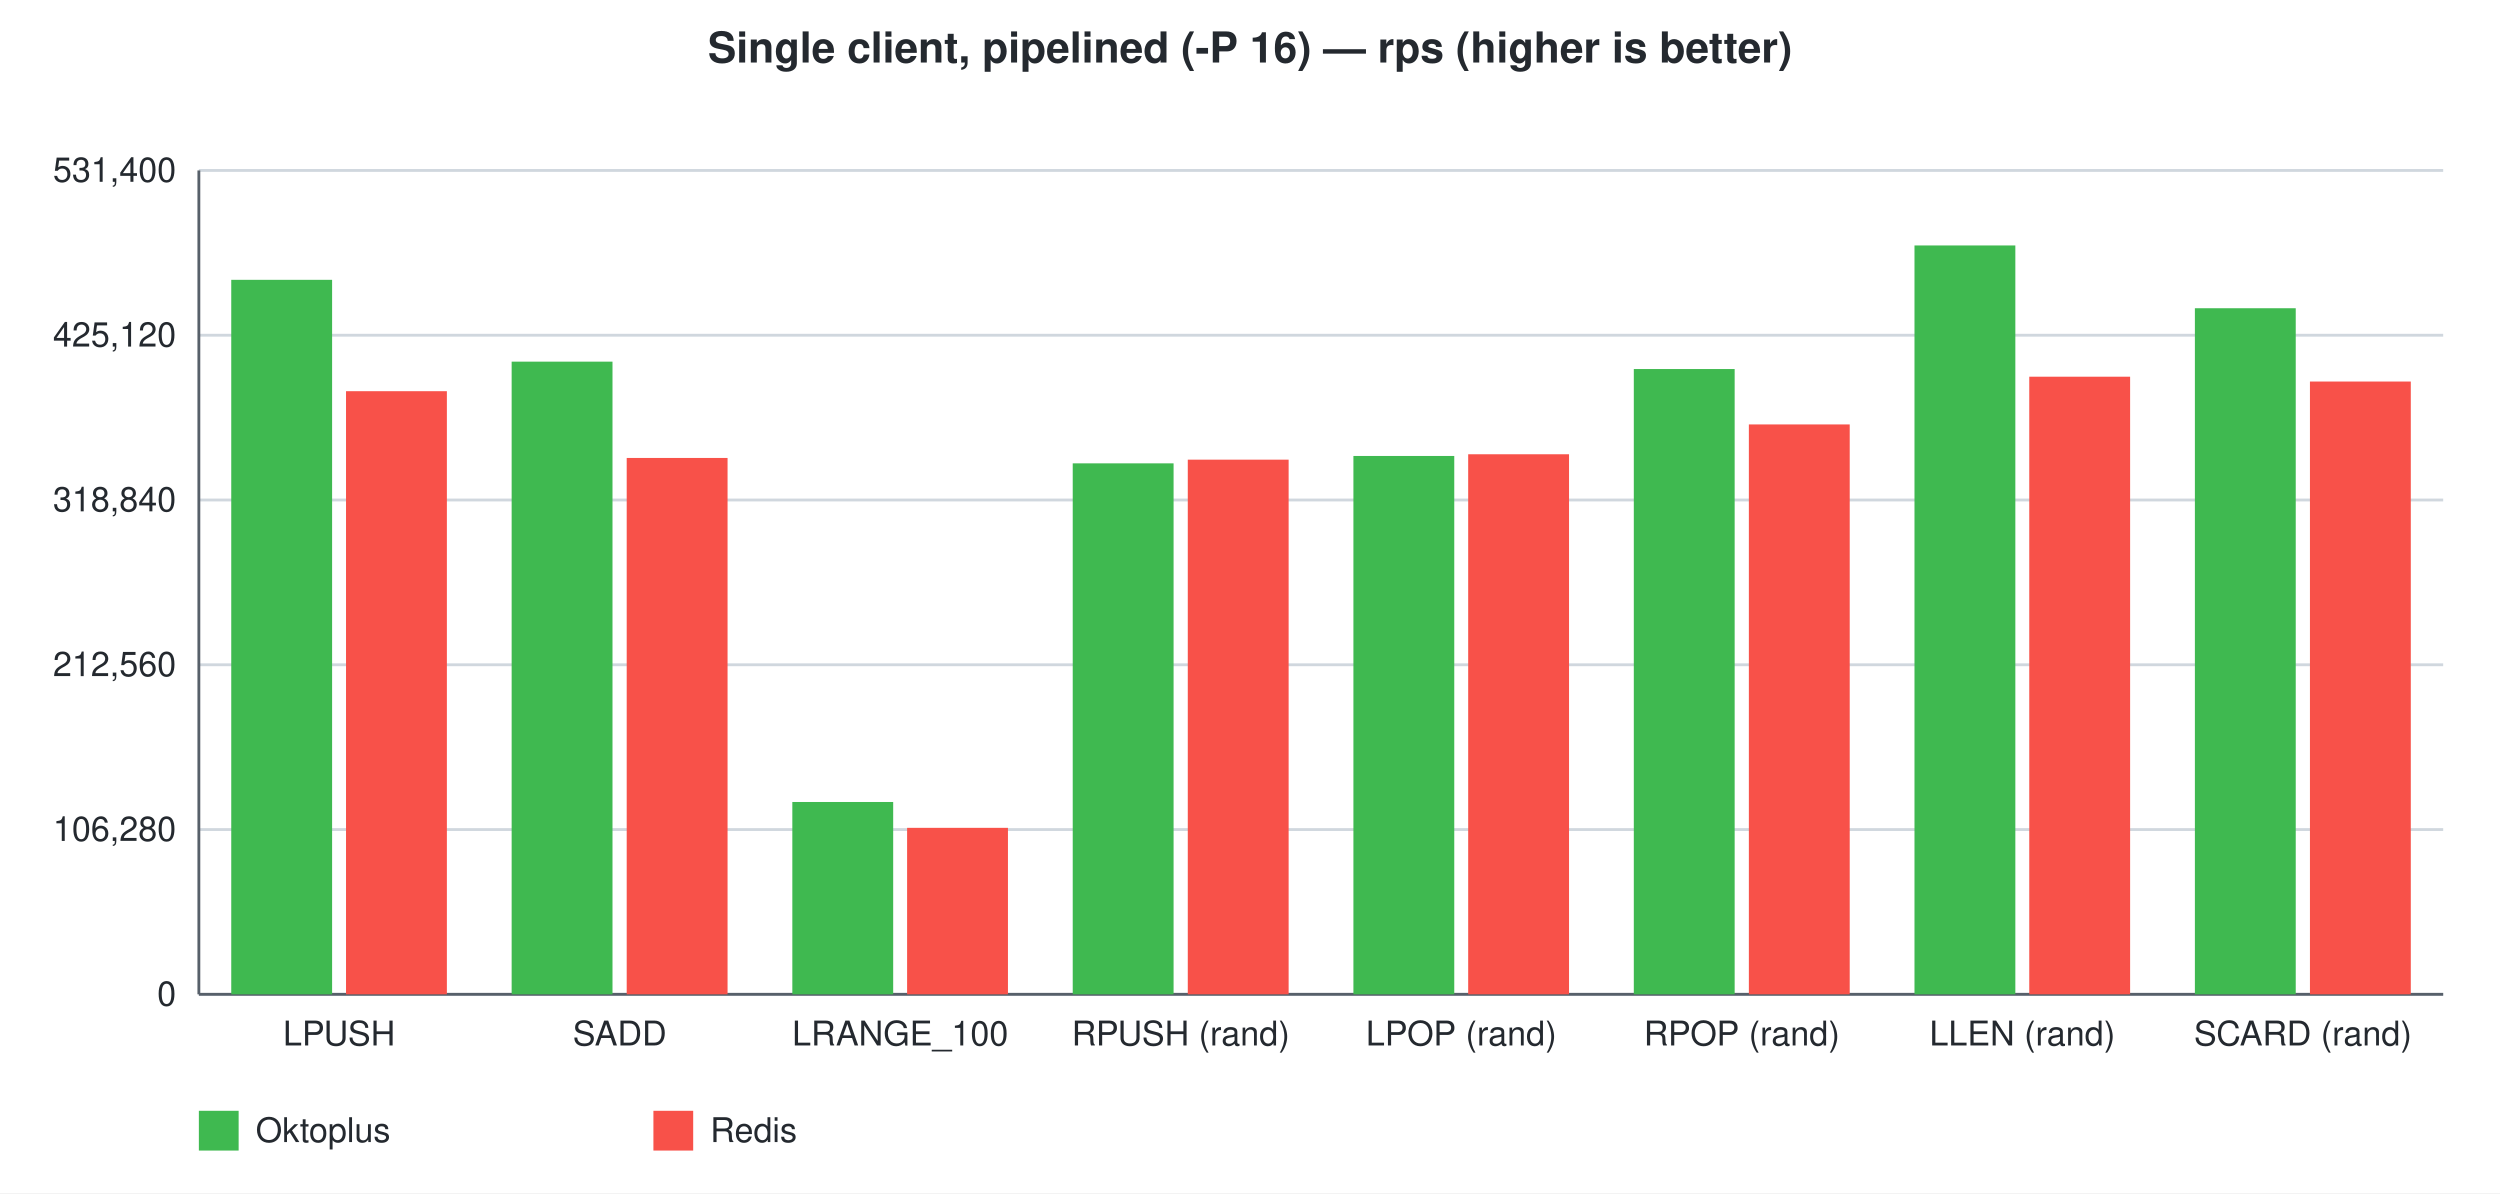
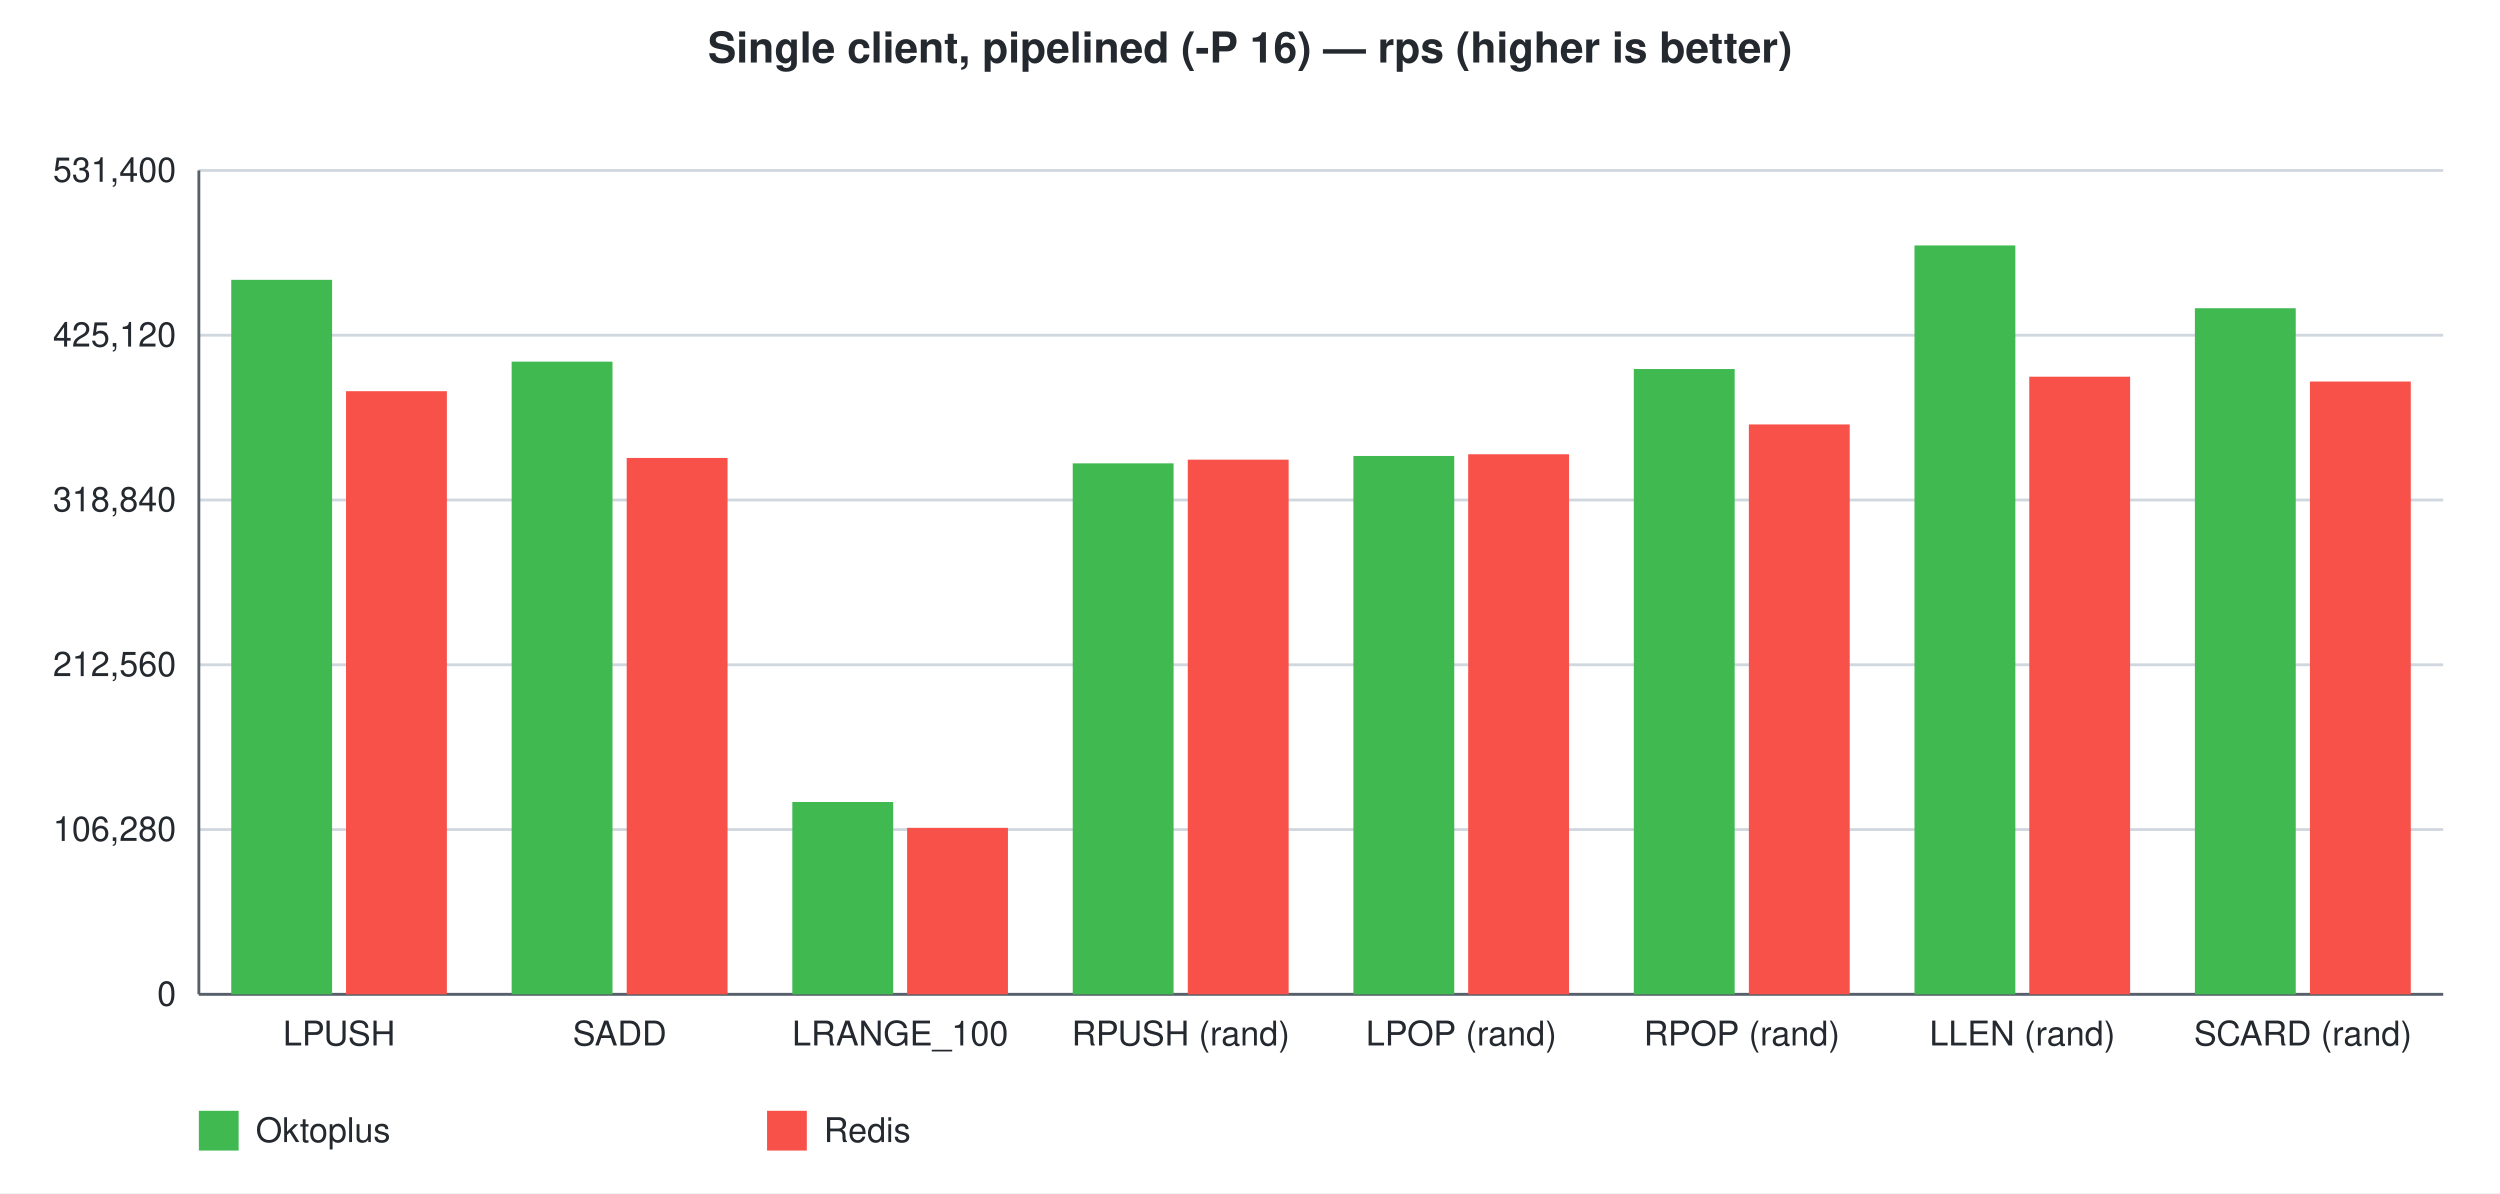
<svg xmlns="http://www.w3.org/2000/svg" width="880" height="420" viewBox="0 0 880 420" font-family="-apple-system, Segoe UI, Helvetica, Arial, sans-serif" font-size="12">
  <rect width="880" height="420" fill="#ffffff" />
  <text x="440.0" y="22" text-anchor="middle" fill="#24292f" font-size="15" font-weight="600">Single client, pipelined (-P 16) — rps (higher is better)</text>
  <line x1="70" y1="350.0" x2="860" y2="350.0" stroke="#d0d7de" stroke-width="1" />
  <text x="62" y="354.0" text-anchor="end" fill="#24292f">0</text>
  <line x1="70" y1="292.0" x2="860" y2="292.0" stroke="#d0d7de" stroke-width="1" />
  <text x="62" y="296.0" text-anchor="end" fill="#24292f">106,280</text>
  <line x1="70" y1="234.0" x2="860" y2="234.0" stroke="#d0d7de" stroke-width="1" />
  <text x="62" y="238.0" text-anchor="end" fill="#24292f">212,560</text>
  <line x1="70" y1="176.0" x2="860" y2="176.0" stroke="#d0d7de" stroke-width="1" />
  <text x="62" y="180.0" text-anchor="end" fill="#24292f">318,840</text>
  <line x1="70" y1="118.0" x2="860" y2="118.0" stroke="#d0d7de" stroke-width="1" />
  <text x="62" y="122.0" text-anchor="end" fill="#24292f">425,120</text>
  <line x1="70" y1="60.0" x2="860" y2="60.0" stroke="#d0d7de" stroke-width="1" />
  <text x="62" y="64.0" text-anchor="end" fill="#24292f">531,400</text>
  <line x1="70" y1="60" x2="70" y2="350" stroke="#57606a" stroke-width="1" />
  <line x1="70" y1="350" x2="860" y2="350" stroke="#57606a" stroke-width="1" />
  <text x="119.375" y="368" text-anchor="middle" fill="#24292f">LPUSH</text>
  <rect x="81.4" y="98.5" width="35.5" height="251.5" fill="#3fb950" />
  <rect x="121.8" y="137.7" width="35.5" height="212.3" fill="#f85149" />
  <text x="218.125" y="368" text-anchor="middle" fill="#24292f">SADD</text>
  <rect x="180.1" y="127.3" width="35.5" height="222.7" fill="#3fb950" />
  <rect x="220.6" y="161.2" width="35.5" height="188.8" fill="#f85149" />
  <text x="316.875" y="368" text-anchor="middle" fill="#24292f">LRANGE_100</text>
  <rect x="278.9" y="282.3" width="35.5" height="67.7" fill="#3fb950" />
  <rect x="319.3" y="291.4" width="35.5" height="58.6" fill="#f85149" />
  <text x="415.625" y="368" text-anchor="middle" fill="#24292f">RPUSH (rand)</text>
  <rect x="377.6" y="163.1" width="35.5" height="186.9" fill="#3fb950" />
  <rect x="418.1" y="161.8" width="35.5" height="188.2" fill="#f85149" />
  <text x="514.375" y="368" text-anchor="middle" fill="#24292f">LPOP (rand)</text>
  <rect x="476.4" y="160.5" width="35.5" height="189.5" fill="#3fb950" />
  <rect x="516.8" y="159.9" width="35.5" height="190.1" fill="#f85149" />
  <text x="613.125" y="368" text-anchor="middle" fill="#24292f">RPOP (rand)</text>
  <rect x="575.1" y="129.9" width="35.5" height="220.1" fill="#3fb950" />
  <rect x="615.6" y="149.4" width="35.5" height="200.6" fill="#f85149" />
  <text x="711.875" y="368" text-anchor="middle" fill="#24292f">LLEN (rand)</text>
  <rect x="673.9" y="86.4" width="35.5" height="263.6" fill="#3fb950" />
  <rect x="714.3" y="132.6" width="35.5" height="217.4" fill="#f85149" />
  <text x="810.625" y="368" text-anchor="middle" fill="#24292f">SCARD (rand)</text>
  <rect x="772.6" y="108.5" width="35.5" height="241.5" fill="#3fb950" />
  <rect x="813.1" y="134.3" width="35.5" height="215.7" fill="#f85149" />
  <rect x="70" y="391" width="14" height="14" fill="#3fb950" />
  <text x="90" y="402" fill="#24292f">Oktoplus</text>
-   <rect x="230" y="391" width="14" height="14" fill="#f85149" />
-   <text x="250" y="402" fill="#24292f">Redis</text>
+   <rect x="270" y="391" width="14" height="14" fill="#f85149" />
+   <text x="290" y="402" fill="#24292f">Redis</text>
</svg>
